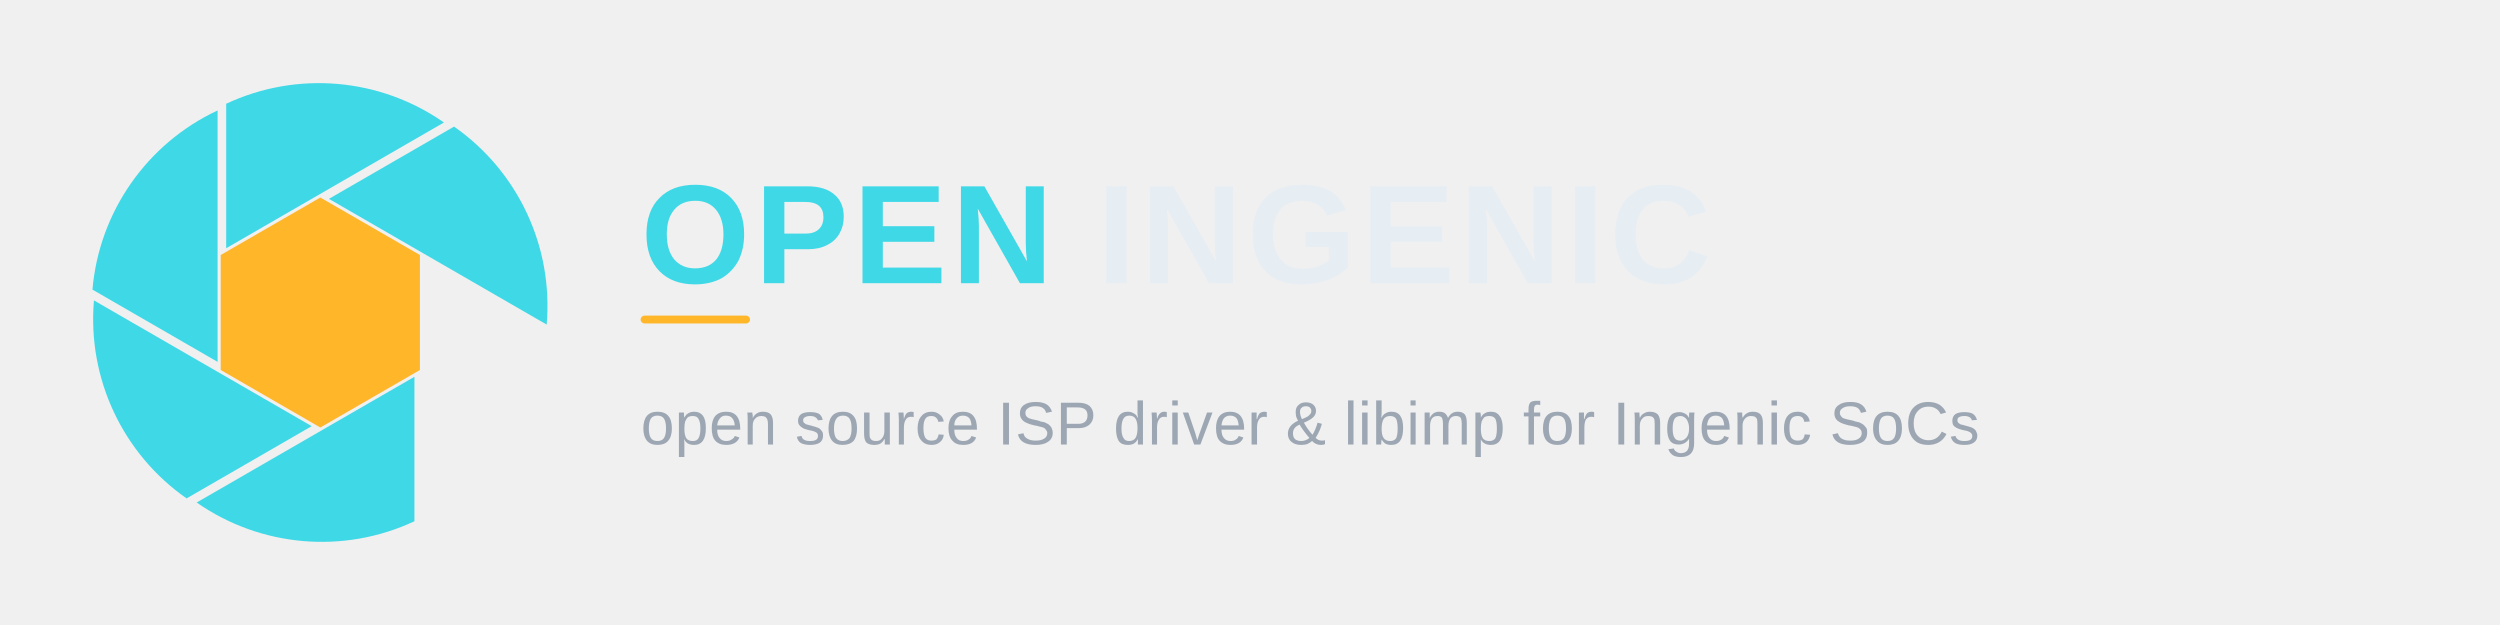
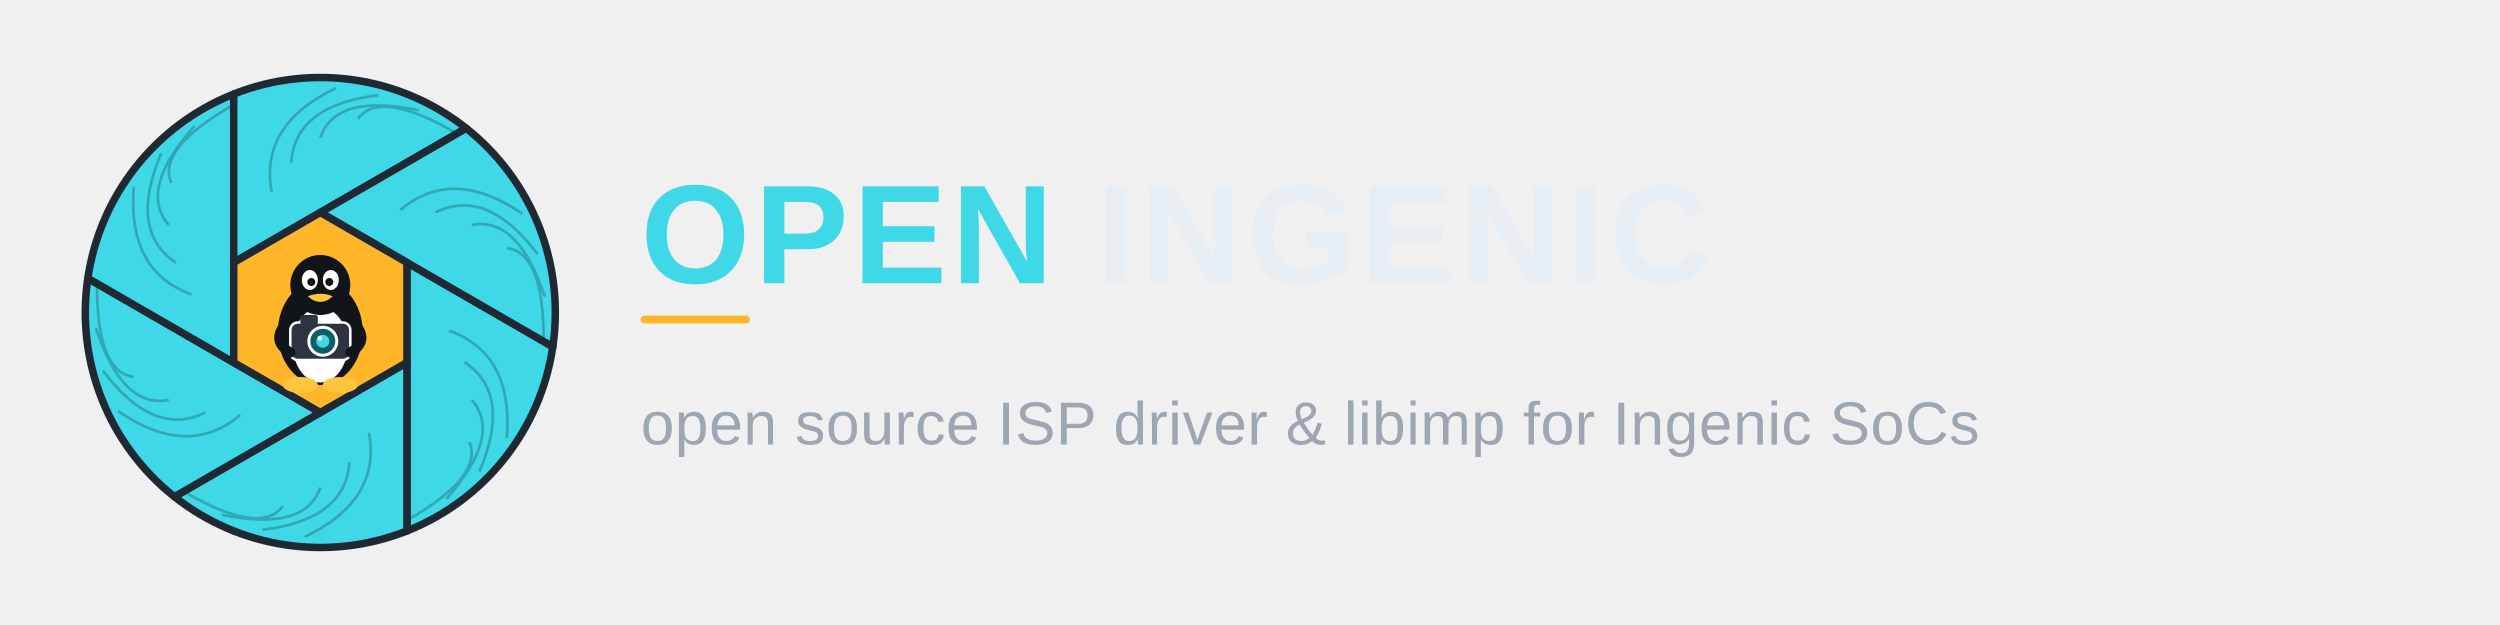
<svg xmlns="http://www.w3.org/2000/svg" viewBox="0 0 640 160" width="640" height="160" role="img" aria-label="Open Ingenic">
-   <g transform="translate(18 16.0) scale(1.28)">
-     <g fill="#3fd8e6">
-       <path transform="translate(5.22 2.16) scale(0.93)" d="M50.00 27.00L96.83 54.04A47 47 0 0 0 76.91 11.46Z" />
-       <path transform="translate(3.80 5.66) scale(0.93)" d="M69.92 61.50L23.09 88.54A47 47 0 0 0 69.92 92.57Z" />
-       <path transform="translate(1.78 4.84) scale(0.93)" d="M50.00 73.00L3.17 45.96A47 47 0 0 0 23.09 88.54Z" />
-       <path transform="translate(1.48 2.68) scale(0.93)" d="M30.08 61.50L30.08 7.43A47 47 0 0 0 3.17 45.96Z" />
-       <path transform="translate(3.20 1.34) scale(0.93)" d="M30.08 38.50L76.91 11.46A47 47 0 0 0 30.08 7.43Z" />
+   <g transform="translate(18 16) scale(0.64)">
+     <defs>
+       <clipPath id="cdark">
+         <circle cx="100" cy="100" r="94" />
+       </clipPath>
+       <clipPath id="bdark">
+         <path d="M134.64 80.00L193.00 113.69A94 94 0 0 1 134.64 187.38Z" />
+         <path d="M134.64 120.00L134.64 187.38A94 94 0 0 1 41.64 173.69Z" />
+         <path d="M100.00 140.00L41.64 173.69A94 94 0 0 1 7.00 86.31Z" />
+         <path d="M65.36 120.00L7.00 86.31A94 94 0 0 1 65.36 12.62Z" />
+         <path d="M65.36 80.00L65.36 12.62A94 94 0 0 1 158.36 26.31Z" />
+         <path d="M100.00 60.00L158.36 26.31A94 94 0 0 1 193.00 113.69Z" />
+       </clipPath>
+     </defs>
+     <g fill="#3fd8e6" stroke="#1f2933" stroke-width="3" stroke-linejoin="round">
+       <path d="M134.64 80.00L193.00 113.69A94 94 0 0 1 134.64 187.38Z" />
+       <path d="M134.64 120.00L134.64 187.38A94 94 0 0 1 41.64 173.69Z" />
+       <path d="M100.00 140.00L41.64 173.69A94 94 0 0 1 7.00 86.31Z" />
+       <path d="M65.36 120.00L7.00 86.31A94 94 0 0 1 65.36 12.62Z" />
+       <path d="M65.36 80.00L65.36 12.62A94 94 0 0 1 158.36 26.31Z" />
+       <path d="M100.00 60.00L158.36 26.31A94 94 0 0 1 193.00 113.69Z" />
    </g>
-     <path d="M50.00 27.00L69.92 38.50L69.92 61.50L50.00 73.00L30.08 61.50L30.08 38.50Z" fill="#ffb629" />
+     <g clip-path="url(#bdark)" stroke="#0b2e33" stroke-width="1.1" fill="none" opacity="0.28">
+       <path d="M132.01 59.02Q152.86 41.29 180.89 60.55" />
+       <path d="M146.04 59.98Q166.69 49.75 186.93 76.71" />
+       <path d="M160.62 65.00Q179.09 61.42 189.78 93.72" />
+       <path d="M174.70 74.28Q189.35 76.06 189.33 110.97" />
+       <path d="M151.49 107.24Q177.27 116.43 174.61 150.33" />
+       <path d="M157.68 119.86Q176.86 132.63 163.64 163.64" />
+       <path d="M160.62 135.00Q172.96 149.21 150.33 174.61" />
+       <path d="M159.62 151.83Q165.41 165.41 135.17 182.85" />
+       <path d="M119.48 148.21Q124.41 175.13 93.72 189.78" />
+       <path d="M111.64 159.88Q110.18 182.88 76.71 186.93" />
+       <path d="M100.00 170.00Q93.86 187.79 60.55 180.89" />
+       <path d="M84.93 177.55Q76.06 189.35 45.84 171.88" />
+       <path d="M67.99 140.98Q47.14 158.71 19.11 139.45" />
+       <path d="M53.96 140.02Q33.31 150.25 13.07 123.29" />
+       <path d="M39.38 135.00Q20.91 138.58 10.22 106.28" />
+       <path d="M25.30 125.72Q10.65 123.94 10.67 89.03" />
+       <path d="M48.51 92.76Q22.73 83.57 25.39 49.67" />
+       <path d="M42.32 80.14Q23.14 67.37 36.36 36.36" />
+       <path d="M39.38 65.00Q27.04 50.79 49.67 25.39" />
+       <path d="M40.38 48.17Q34.59 34.59 64.83 17.15" />
+       <path d="M80.52 51.79Q75.59 24.87 106.28 10.22" />
+       <path d="M88.36 40.12Q89.82 17.12 123.29 13.07" />
+       <path d="M100.00 30.00Q106.14 12.21 139.45 19.11" />
+       <path d="M115.07 22.45Q123.94 10.65 154.16 28.12" />
+     </g>
+     <path d="M100.00 60.00L134.64 80.00L134.64 120.00L100.00 140.00L65.36 120.00L65.36 80.00Z" fill="#ffb629" stroke="#1f2933" stroke-width="3" stroke-linejoin="round" />
+     <g transform="translate(100 104)">
+       <ellipse cx="0" cy="4" rx="17" ry="21" fill="#111418" />
+       <ellipse cx="0" cy="9" rx="11" ry="15" fill="#ffffff" />
+       <circle cx="0" cy="-15" r="12" fill="#111418" />
+       <ellipse cx="-4.2" cy="-17" rx="3.2" ry="4" fill="#fff" />
+       <ellipse cx="4.2" cy="-17" rx="3.2" ry="4" fill="#fff" />
+       <circle cx="-3.6" cy="-16.2" r="1.6" fill="#111418" />
+       <circle cx="3.6" cy="-16.2" r="1.6" fill="#111418" />
+       <path d="M-5 -10.5 Q0 -6 5 -10.5 Q0 -12.5 -5 -10.5Z" fill="#ffc53d" />
+       <ellipse cx="-8" cy="25" rx="7" ry="3.2" fill="#ffc53d" />
+       <ellipse cx="8" cy="25" rx="7" ry="3.2" fill="#ffc53d" />
+       <rect x="-12" y="0" width="24" height="15" rx="3" fill="#2b3440" stroke="#fff" stroke-width="1" />
+       <rect x="-8" y="-3" width="7" height="4" rx="1" fill="#2b3440" />
+       <circle cx="1" cy="7.5" r="5.6" fill="#0b5d66" stroke="#fff" stroke-width="1.2" />
+       <circle cx="1" cy="7.5" r="2.6" fill="#3fd8e6" />
+       <circle cx="-0.2" cy="6.3" r="0.9" fill="#fff" />
+       <path d="M-15 2 Q-19 8 -12 12" stroke="#111418" stroke-width="4" fill="none" stroke-linecap="round" />
+       <path d="M15 2 Q19 8 12 12" stroke="#111418" stroke-width="4" fill="none" stroke-linecap="round" />
+     </g>
  </g>
  <path fill="#3fd8e6" d="M190.5 60Q190.5 63.8 189 66.8Q187.4 69.7 184.6 71.3Q181.7 72.8 177.9 72.8Q172.1 72.8 168.8 69.4Q165.5 66 165.5 60Q165.5 54 168.8 50.7Q172.1 47.3 178 47.3Q183.9 47.3 187.2 50.7Q190.5 54.1 190.5 60ZM185.2 60Q185.2 56 183.3 53.7Q181.4 51.4 178 51.4Q174.5 51.4 172.6 53.7Q170.7 55.9 170.7 60Q170.7 64.1 172.6 66.4Q174.6 68.7 177.9 68.7Q181.4 68.7 183.3 66.5Q185.2 64.2 185.2 60ZM216 55.5Q216 57.9 214.9 59.8Q213.8 61.7 211.8 62.7Q209.7 63.8 206.9 63.8H200.8V72.5H195.6V47.7H206.7Q211.2 47.7 213.6 49.8Q216 51.8 216 55.5ZM210.8 55.6Q210.8 51.7 206.2 51.7H200.8V59.8H206.3Q208.4 59.8 209.6 58.7Q210.8 57.6 210.8 55.6ZM220.8 72.5V47.7H240.3V51.7H226V57.9H239.2V61.9H226V68.5H241V72.5ZM261.1 72.5 250.3 53.4Q250.6 56.2 250.6 57.9V72.5H246V47.7H252L262.9 66.9Q262.6 64.3 262.6 62.1V47.7H267.2V72.5Z" />
  <path fill="#e6edf3" d="M283.2 72.5V47.7H288.4V72.5ZM309.5 72.5 298.7 53.4Q299 56.2 299 57.9V72.5H294.4V47.7H300.4L311.3 66.9Q311 64.3 311 62.1V47.7H315.6V72.5ZM333.4 68.8Q335.4 68.8 337.3 68.2Q339.2 67.6 340.2 66.7V63.2H334.2V59.4H345V68.5Q343 70.5 339.9 71.7Q336.7 72.8 333.3 72.8Q327.2 72.8 324 69.5Q320.7 66.1 320.7 60Q320.7 53.9 324 50.6Q327.2 47.3 333.4 47.3Q342.1 47.3 344.5 53.8L339.7 55.2Q338.9 53.3 337.3 52.4Q335.6 51.4 333.4 51.4Q329.7 51.4 327.8 53.6Q325.9 55.8 325.9 60Q325.9 64.2 327.9 66.5Q329.8 68.8 333.4 68.8ZM350.8 72.5V47.7H370.3V51.7H356V57.9H369.2V61.9H356V68.5H371V72.5ZM391.1 72.5 380.3 53.4Q380.7 56.2 380.7 57.9V72.5H376V47.7H382L392.9 66.9Q392.6 64.3 392.6 62.1V47.7H397.2V72.5ZM403.2 72.5V47.7H408.4V72.5ZM426 68.7Q430.7 68.7 432.5 64L437.1 65.7Q435.6 69.3 432.8 71.1Q430 72.8 426 72.8Q420 72.8 416.8 69.4Q413.5 66.1 413.5 60Q413.5 53.9 416.7 50.6Q419.8 47.3 425.8 47.3Q430.1 47.3 432.9 49.1Q435.6 50.8 436.7 54.2L432.2 55.5Q431.6 53.6 429.9 52.5Q428.2 51.4 425.9 51.4Q422.4 51.4 420.6 53.6Q418.7 55.8 418.7 60Q418.7 64.2 420.6 66.5Q422.5 68.7 426 68.7Z" />
  <path fill="#9da7b3" d="M172 109.7Q172 111.8 171 112.9Q170.1 113.9 168.3 113.9Q166.5 113.9 165.6 112.8Q164.7 111.7 164.7 109.7Q164.7 105.4 168.3 105.4Q170.2 105.4 171.1 106.5Q172 107.5 172 109.7ZM170.5 109.7Q170.5 108 170 107.2Q169.5 106.4 168.3 106.4Q167.1 106.4 166.6 107.2Q166.1 108 166.1 109.7Q166.1 111.3 166.6 112.1Q167.1 112.9 168.3 112.9Q169.5 112.9 170 112.1Q170.5 111.3 170.5 109.7ZM180.7 109.6Q180.7 113.9 177.7 113.9Q175.8 113.9 175.2 112.5H175.1Q175.2 112.6 175.2 113.8V117H173.8V107.3Q173.8 106 173.8 105.6H175.1Q175.1 105.6 175.1 105.8Q175.1 106 175.1 106.4Q175.2 106.8 175.2 106.9H175.2Q175.6 106.1 176.2 105.8Q176.8 105.4 177.7 105.4Q179.2 105.4 180 106.5Q180.7 107.5 180.7 109.6ZM179.3 109.7Q179.3 108 178.8 107.2Q178.4 106.5 177.4 106.5Q176.6 106.5 176.1 106.8Q175.7 107.2 175.4 107.9Q175.2 108.6 175.2 109.8Q175.2 111.4 175.7 112.2Q176.2 112.9 177.4 112.9Q178.4 112.9 178.8 112.2Q179.3 111.4 179.3 109.7ZM183.6 110Q183.6 111.4 184.2 112.1Q184.8 112.9 185.9 112.9Q186.8 112.9 187.3 112.5Q187.9 112.2 188.1 111.6L189.3 112Q188.5 113.9 185.9 113.9Q184.1 113.9 183.1 112.8Q182.2 111.8 182.2 109.6Q182.2 107.6 183.1 106.5Q184.1 105.4 185.9 105.4Q189.5 105.4 189.5 109.8V110ZM188.1 108.9Q188 107.6 187.4 107Q186.9 106.4 185.8 106.4Q184.8 106.4 184.3 107.1Q183.7 107.8 183.6 108.9ZM196.6 113.8V108.6Q196.6 107.8 196.4 107.3Q196.2 106.9 195.9 106.7Q195.5 106.5 194.9 106.5Q193.9 106.5 193.3 107.2Q192.7 107.8 192.7 109V113.8H191.4V107.3Q191.4 105.9 191.3 105.6H192.6Q192.6 105.6 192.6 105.8Q192.6 106 192.7 106.2Q192.7 106.4 192.7 107H192.7Q193.2 106.1 193.8 105.8Q194.4 105.4 195.3 105.4Q196.7 105.4 197.3 106.1Q197.9 106.8 197.9 108.3V113.8ZM210.7 111.5Q210.7 112.7 209.9 113.3Q209 113.9 207.4 113.9Q205.9 113.9 205 113.4Q204.2 112.9 204 111.8L205.2 111.6Q205.3 112.3 205.9 112.6Q206.4 112.9 207.4 112.9Q208.4 112.9 208.9 112.6Q209.4 112.3 209.4 111.6Q209.4 111.1 209.1 110.8Q208.7 110.5 208 110.3L207 110.1Q205.8 109.8 205.4 109.5Q204.9 109.2 204.6 108.8Q204.3 108.4 204.3 107.7Q204.3 106.6 205.1 106Q205.9 105.5 207.4 105.5Q208.8 105.5 209.6 105.9Q210.4 106.4 210.6 107.5L209.4 107.6Q209.2 107.1 208.7 106.8Q208.3 106.5 207.4 106.5Q206.5 106.5 206.1 106.8Q205.6 107 205.6 107.6Q205.6 108 205.8 108.2Q206 108.4 206.3 108.6Q206.7 108.7 207.8 109Q208.9 109.3 209.4 109.5Q209.9 109.7 210.1 110Q210.4 110.3 210.6 110.7Q210.7 111 210.7 111.5ZM219.4 109.7Q219.4 111.8 218.5 112.9Q217.5 113.9 215.7 113.9Q213.9 113.9 213 112.8Q212.1 111.7 212.1 109.7Q212.1 105.4 215.8 105.4Q217.6 105.4 218.5 106.5Q219.4 107.5 219.4 109.7ZM218 109.7Q218 108 217.5 107.2Q217 106.4 215.8 106.4Q214.6 106.4 214.1 107.2Q213.5 108 213.5 109.7Q213.5 111.3 214 112.1Q214.6 112.9 215.7 112.9Q216.9 112.9 217.5 112.1Q218 111.3 218 109.7ZM222.6 105.6V110.8Q222.6 111.6 222.7 112Q222.9 112.5 223.3 112.7Q223.6 112.9 224.3 112.9Q225.3 112.9 225.8 112.2Q226.4 111.5 226.4 110.3V105.6H227.8V112Q227.8 113.5 227.8 113.8H226.5Q226.5 113.7 226.5 113.6Q226.5 113.4 226.5 113.2Q226.5 113 226.5 112.4H226.4Q226 113.2 225.3 113.6Q224.7 113.9 223.8 113.9Q222.5 113.9 221.8 113.3Q221.2 112.6 221.2 111V105.6ZM230.1 113.8V107.5Q230.1 106.6 230 105.6H231.3Q231.4 107 231.4 107.3H231.4Q231.7 106.2 232.1 105.8Q232.6 105.4 233.3 105.4Q233.6 105.4 233.9 105.5V106.8Q233.6 106.7 233.2 106.7Q232.3 106.7 231.9 107.4Q231.4 108.1 231.4 109.5V113.8ZM236.4 109.6Q236.4 111.3 236.9 112.1Q237.4 112.8 238.4 112.8Q239.2 112.8 239.7 112.5Q240.1 112.1 240.3 111.2L241.6 111.3Q241.5 112.5 240.6 113.2Q239.8 113.9 238.5 113.9Q236.8 113.9 235.9 112.8Q234.9 111.8 234.9 109.7Q234.9 107.6 235.9 106.5Q236.8 105.4 238.5 105.4Q239.7 105.4 240.5 106.1Q241.4 106.7 241.6 107.9L240.2 108Q240.1 107.3 239.6 106.9Q239.2 106.5 238.4 106.5Q237.3 106.5 236.9 107.2Q236.4 107.9 236.4 109.6ZM244.3 110Q244.3 111.4 244.9 112.1Q245.4 112.9 246.6 112.9Q247.5 112.9 248 112.5Q248.5 112.2 248.7 111.6L249.9 112Q249.2 113.9 246.6 113.9Q244.7 113.9 243.8 112.8Q242.8 111.8 242.8 109.6Q242.8 107.6 243.8 106.5Q244.7 105.4 246.5 105.4Q250.1 105.4 250.1 109.8V110ZM248.7 108.9Q248.6 107.6 248.1 107Q247.5 106.4 246.5 106.4Q245.5 106.4 244.9 107.1Q244.3 107.8 244.3 108.9ZM256.8 113.8V103.1H258.3V113.8ZM269.5 110.8Q269.5 112.3 268.3 113.1Q267.2 113.9 265.1 113.9Q261.2 113.9 260.6 111.2L262 110.9Q262.2 111.9 263 112.3Q263.8 112.8 265.1 112.8Q266.5 112.8 267.3 112.3Q268.1 111.8 268.1 110.9Q268.1 110.4 267.8 110.1Q267.6 109.7 267.2 109.5Q266.7 109.3 266.1 109.2Q265.5 109 264.8 108.9Q263.5 108.6 262.9 108.3Q262.2 108 261.9 107.7Q261.5 107.3 261.3 106.9Q261.1 106.4 261.1 105.8Q261.1 104.4 262.1 103.7Q263.2 102.9 265.1 102.9Q266.9 102.9 267.9 103.5Q268.9 104.1 269.3 105.4L267.8 105.7Q267.6 104.8 266.9 104.4Q266.3 104 265.1 104Q263.8 104 263.2 104.5Q262.5 104.9 262.5 105.7Q262.5 106.2 262.7 106.5Q263 106.9 263.5 107.1Q264 107.3 265.5 107.6Q266 107.7 266.4 107.9Q266.9 108 267.4 108.1Q267.8 108.3 268.2 108.5Q268.6 108.7 268.9 109.1Q269.2 109.4 269.3 109.8Q269.5 110.2 269.5 110.8ZM279.9 106.3Q279.9 107.8 278.9 108.7Q277.9 109.6 276.2 109.6H273.1V113.8H271.6V103.1H276.1Q277.9 103.1 278.9 103.9Q279.9 104.8 279.9 106.3ZM278.4 106.3Q278.4 104.3 275.9 104.3H273.1V108.5H276Q278.4 108.5 278.4 106.3ZM291.2 112.5Q290.9 113.2 290.2 113.6Q289.6 113.9 288.7 113.9Q287.1 113.9 286.4 112.9Q285.7 111.8 285.7 109.7Q285.7 105.4 288.7 105.4Q289.6 105.4 290.2 105.8Q290.9 106.1 291.2 106.9H291.3L291.2 105.9V102.5H292.6V112.1Q292.6 113.4 292.6 113.8H291.3Q291.3 113.7 291.3 113.2Q291.3 112.8 291.3 112.5ZM287.1 109.7Q287.1 111.4 287.6 112.1Q288 112.9 289 112.9Q290.2 112.9 290.7 112.1Q291.2 111.3 291.2 109.6Q291.2 108 290.7 107.2Q290.2 106.4 289.1 106.4Q288 106.4 287.6 107.2Q287.1 108 287.1 109.7ZM294.9 113.8V107.5Q294.9 106.6 294.8 105.6H296.1Q296.2 107 296.2 107.3H296.2Q296.5 106.2 297 105.8Q297.4 105.4 298.1 105.4Q298.4 105.4 298.7 105.5V106.8Q298.4 106.7 298 106.7Q297.1 106.7 296.7 107.4Q296.2 108.1 296.2 109.5V113.8ZM300.1 103.8V102.5H301.5V103.8ZM300.1 113.8V105.6H301.5V113.8ZM307.3 113.8H305.7L302.8 105.6H304.2L306 110.9Q306.1 111.2 306.5 112.7L306.8 111.8L307.1 110.9L309 105.6H310.4ZM312.7 110Q312.7 111.4 313.3 112.1Q313.9 112.9 315 112.9Q315.9 112.9 316.4 112.5Q316.9 112.2 317.1 111.6L318.3 112Q317.6 113.9 315 113.9Q313.2 113.9 312.2 112.8Q311.3 111.8 311.3 109.6Q311.3 107.6 312.2 106.5Q313.2 105.4 314.9 105.4Q318.5 105.4 318.5 109.8V110ZM317.1 108.9Q317 107.6 316.5 107Q315.9 106.4 314.9 106.4Q313.9 106.4 313.3 107.1Q312.8 107.8 312.7 108.9ZM320.4 113.8V107.5Q320.4 106.6 320.4 105.6H321.7Q321.7 107 321.7 107.3H321.8Q322.1 106.2 322.5 105.8Q323 105.4 323.7 105.4Q324 105.4 324.3 105.5V106.8Q324 106.7 323.6 106.7Q322.7 106.7 322.3 107.4Q321.8 108.1 321.8 109.5V113.8ZM338.2 113.9Q336.8 113.9 335.9 112.9Q335.3 113.4 334.6 113.7Q333.9 113.9 333.1 113.9Q331.5 113.9 330.6 113.1Q329.7 112.4 329.7 111Q329.7 108.9 332.3 107.7Q332 107.2 331.8 106.6Q331.7 106 331.7 105.4Q331.7 104.3 332.4 103.7Q333.1 103 334.3 103Q335.5 103 336.2 103.6Q336.9 104.2 336.9 105.2Q336.9 106.1 336.2 106.8Q335.5 107.5 333.8 108.2Q334.6 109.7 336 111.3Q336.8 110 337.3 108.2L338.4 108.5Q337.9 110.4 336.8 112.1Q337.5 112.8 338.4 112.8Q338.9 112.8 339.2 112.7V113.7Q338.8 113.9 338.2 113.9ZM335.7 105.2Q335.7 104.7 335.3 104.3Q335 104 334.3 104Q333.6 104 333.2 104.4Q332.8 104.7 332.8 105.4Q332.8 106.3 333.3 107.3Q334.3 106.9 334.8 106.6Q335.2 106.3 335.5 105.9Q335.7 105.6 335.7 105.2ZM335.2 112.1Q333.7 110.4 332.7 108.7Q331 109.4 331 110.9Q331 111.9 331.5 112.4Q332.1 112.9 333.1 112.9Q333.7 112.9 334.2 112.7Q334.8 112.5 335.2 112.1ZM345.1 113.8V102.5H346.5V113.8ZM348.7 103.8V102.5H350.1V103.8ZM348.7 113.8V105.6H350.1V113.8ZM359.2 109.6Q359.2 113.9 356.2 113.9Q355.3 113.9 354.7 113.6Q354.1 113.2 353.7 112.5H353.7Q353.7 112.7 353.6 113.2Q353.6 113.7 353.6 113.8H352.3Q352.3 113.4 352.3 112.1V102.5H353.7V105.7Q353.7 106.2 353.6 106.9H353.7Q354.1 106.1 354.7 105.8Q355.3 105.4 356.2 105.4Q357.8 105.4 358.5 106.5Q359.2 107.5 359.2 109.6ZM357.8 109.7Q357.8 108 357.4 107.2Q356.9 106.5 355.9 106.5Q354.7 106.5 354.2 107.3Q353.7 108.1 353.7 109.8Q353.7 111.4 354.2 112.1Q354.7 112.9 355.9 112.9Q356.9 112.9 357.4 112.2Q357.8 111.4 357.8 109.7ZM361.1 103.8V102.5H362.4V103.8ZM361.1 113.8V105.6H362.4V113.8ZM369.4 113.8V108.6Q369.4 107.4 369.1 106.9Q368.8 106.5 368 106.5Q367.1 106.5 366.6 107.1Q366.1 107.8 366.1 109V113.8H364.7V107.3Q364.7 105.9 364.7 105.6H366Q366 105.6 366 105.8Q366 106 366 106.2Q366 106.4 366 107H366Q366.5 106.1 367 105.8Q367.6 105.4 368.4 105.4Q369.4 105.4 369.9 105.8Q370.4 106.2 370.7 107H370.7Q371.1 106.2 371.7 105.8Q372.3 105.4 373.2 105.4Q374.4 105.4 375 106.1Q375.5 106.8 375.5 108.3V113.8H374.2V108.6Q374.2 107.4 373.9 106.9Q373.5 106.5 372.7 106.5Q371.8 106.5 371.3 107.1Q370.8 107.8 370.8 109V113.8ZM384.7 109.6Q384.7 113.9 381.7 113.9Q379.8 113.9 379.1 112.5H379.1Q379.1 112.6 379.1 113.8V117H377.7V107.3Q377.7 106 377.7 105.6H379Q379 105.6 379 105.8Q379.1 106 379.1 106.4Q379.1 106.8 379.1 106.9H379.1Q379.5 106.1 380.1 105.8Q380.7 105.4 381.7 105.4Q383.2 105.4 383.9 106.5Q384.7 107.5 384.7 109.6ZM383.2 109.7Q383.2 108 382.8 107.2Q382.3 106.5 381.3 106.5Q380.5 106.5 380 106.8Q379.6 107.2 379.3 107.9Q379.1 108.6 379.1 109.8Q379.1 111.4 379.6 112.2Q380.1 112.9 381.3 112.9Q382.3 112.9 382.8 112.2Q383.2 111.4 383.2 109.7ZM392.7 106.6V113.8H391.3V106.6H390.1V105.6H391.3V104.7Q391.3 103.5 391.8 103Q392.3 102.6 393.3 102.6Q393.9 102.6 394.3 102.6V103.7Q393.9 103.6 393.6 103.6Q393.1 103.6 392.9 103.9Q392.7 104.2 392.7 104.8V105.6H394.3V106.6ZM402.4 109.7Q402.4 111.8 401.4 112.9Q400.5 113.9 398.7 113.9Q396.9 113.9 395.9 112.8Q395 111.7 395 109.7Q395 105.4 398.7 105.4Q400.6 105.4 401.5 106.5Q402.4 107.5 402.4 109.7ZM400.9 109.7Q400.9 108 400.4 107.2Q399.9 106.4 398.7 106.4Q397.5 106.4 397 107.2Q396.5 108 396.5 109.7Q396.5 111.3 397 112.1Q397.5 112.9 398.6 112.9Q399.9 112.9 400.4 112.1Q400.9 111.3 400.9 109.7ZM404.2 113.8V107.5Q404.2 106.6 404.2 105.6H405.5Q405.5 107 405.5 107.3H405.6Q405.9 106.2 406.3 105.8Q406.7 105.4 407.5 105.4Q407.8 105.4 408.1 105.5V106.8Q407.8 106.7 407.3 106.7Q406.5 106.7 406 107.4Q405.6 108.1 405.6 109.5V113.8ZM414.3 113.8V103.1H415.8V113.8ZM423.6 113.8V108.6Q423.6 107.8 423.5 107.3Q423.3 106.9 423 106.7Q422.6 106.5 421.9 106.5Q420.9 106.5 420.4 107.2Q419.8 107.8 419.8 109V113.8H418.5V107.3Q418.5 105.9 418.4 105.6H419.7Q419.7 105.6 419.7 105.8Q419.7 106 419.7 106.2Q419.7 106.4 419.8 107H419.8Q420.2 106.1 420.9 105.8Q421.5 105.4 422.4 105.4Q423.7 105.4 424.4 106.1Q425 106.8 425 108.3V113.8ZM430.3 117Q429 117 428.2 116.5Q427.4 115.9 427.1 115L428.5 114.8Q428.6 115.3 429.1 115.6Q429.6 116 430.3 116Q432.4 116 432.4 113.6V112.3H432.4Q432 113 431.3 113.4Q430.6 113.8 429.7 113.8Q428.2 113.8 427.5 112.8Q426.8 111.8 426.8 109.7Q426.8 107.5 427.6 106.5Q428.3 105.5 429.9 105.5Q430.7 105.5 431.4 105.9Q432 106.2 432.4 107H432.4Q432.4 106.8 432.4 106.2Q432.4 105.6 432.5 105.6H433.8Q433.7 106 433.7 107.3V113.5Q433.7 117 430.3 117ZM432.4 109.7Q432.4 108.7 432.1 108Q431.8 107.2 431.3 106.9Q430.8 106.5 430.2 106.5Q429.2 106.5 428.7 107.2Q428.2 108 428.2 109.7Q428.2 111.4 428.7 112.1Q429.1 112.8 430.2 112.8Q430.8 112.8 431.3 112.4Q431.8 112.1 432.1 111.4Q432.4 110.7 432.4 109.7ZM437 110Q437 111.4 437.6 112.1Q438.2 112.9 439.3 112.9Q440.2 112.9 440.7 112.5Q441.2 112.2 441.4 111.6L442.6 112Q441.9 113.9 439.3 113.9Q437.5 113.9 436.5 112.8Q435.6 111.8 435.6 109.6Q435.6 107.6 436.5 106.5Q437.5 105.4 439.2 105.4Q442.8 105.4 442.8 109.8V110ZM441.4 108.9Q441.3 107.6 440.8 107Q440.2 106.4 439.2 106.4Q438.2 106.4 437.6 107.1Q437.1 107.8 437 108.9ZM449.9 113.8V108.6Q449.9 107.8 449.8 107.3Q449.6 106.9 449.3 106.7Q448.9 106.5 448.2 106.5Q447.3 106.5 446.7 107.2Q446.1 107.8 446.1 109V113.8H444.8V107.3Q444.8 105.9 444.7 105.6H446Q446 105.6 446 105.8Q446 106 446 106.2Q446 106.4 446.1 107H446.1Q446.6 106.1 447.2 105.8Q447.8 105.4 448.7 105.4Q450.1 105.4 450.7 106.1Q451.3 106.8 451.3 108.3V113.8ZM453.5 103.8V102.5H454.9V103.8ZM453.5 113.8V105.6H454.9V113.8ZM458.1 109.6Q458.1 111.3 458.6 112.1Q459.2 112.8 460.2 112.8Q460.9 112.8 461.4 112.5Q461.9 112.1 462 111.2L463.4 111.3Q463.2 112.5 462.4 113.2Q461.5 113.9 460.2 113.9Q458.5 113.9 457.6 112.8Q456.7 111.8 456.7 109.7Q456.7 107.6 457.6 106.5Q458.5 105.4 460.2 105.4Q461.5 105.4 462.3 106.1Q463.1 106.7 463.3 107.9L461.9 108Q461.8 107.3 461.4 106.9Q461 106.5 460.2 106.5Q459.1 106.5 458.6 107.2Q458.1 107.9 458.1 109.6ZM478 110.8Q478 112.3 476.9 113.1Q475.7 113.9 473.6 113.9Q469.7 113.9 469.1 111.2L470.5 110.9Q470.8 111.9 471.5 112.3Q472.3 112.8 473.7 112.8Q475.1 112.8 475.8 112.3Q476.6 111.8 476.6 110.9Q476.6 110.4 476.4 110.1Q476.1 109.7 475.7 109.5Q475.3 109.3 474.7 109.2Q474.1 109 473.3 108.9Q472.1 108.6 471.4 108.3Q470.8 108 470.4 107.7Q470 107.3 469.8 106.9Q469.6 106.4 469.6 105.8Q469.6 104.4 470.7 103.7Q471.7 102.9 473.7 102.9Q475.5 102.9 476.4 103.5Q477.4 104.1 477.8 105.4L476.4 105.7Q476.1 104.8 475.5 104.4Q474.8 104 473.6 104Q472.4 104 471.7 104.5Q471 104.9 471 105.7Q471 106.2 471.3 106.5Q471.5 106.9 472 107.1Q472.5 107.3 474 107.6Q474.5 107.7 475 107.9Q475.5 108 475.9 108.1Q476.4 108.3 476.7 108.5Q477.1 108.7 477.4 109.1Q477.7 109.4 477.9 109.8Q478 110.2 478 110.8ZM486.9 109.7Q486.9 111.8 485.9 112.9Q485 113.9 483.2 113.9Q481.4 113.9 480.5 112.8Q479.5 111.7 479.5 109.7Q479.5 105.4 483.2 105.4Q485.1 105.4 486 106.5Q486.9 107.5 486.9 109.7ZM485.4 109.7Q485.4 108 484.9 107.2Q484.4 106.4 483.2 106.4Q482 106.4 481.5 107.2Q481 108 481 109.7Q481 111.3 481.5 112.1Q482 112.9 483.2 112.9Q484.4 112.9 484.9 112.1Q485.4 111.3 485.4 109.7ZM493.7 104.1Q491.9 104.1 490.9 105.3Q489.9 106.4 489.9 108.4Q489.9 110.4 490.9 111.5Q492 112.7 493.7 112.7Q496 112.7 497.1 110.5L498.3 111.1Q497.6 112.5 496.4 113.2Q495.2 113.9 493.7 113.9Q492 113.9 490.9 113.3Q489.7 112.6 489.1 111.3Q488.5 110.1 488.5 108.4Q488.5 105.8 489.8 104.4Q491.2 102.9 493.6 102.9Q495.3 102.9 496.5 103.6Q497.6 104.3 498.2 105.6L496.8 106Q496.4 105.1 495.6 104.6Q494.8 104.1 493.7 104.1ZM506.2 111.5Q506.2 112.7 505.3 113.3Q504.5 113.9 502.9 113.9Q501.3 113.9 500.5 113.4Q499.7 112.9 499.4 111.8L500.6 111.6Q500.8 112.3 501.4 112.6Q501.9 112.9 502.9 112.9Q503.9 112.9 504.4 112.6Q504.9 112.3 504.9 111.6Q504.9 111.1 504.5 110.8Q504.2 110.5 503.5 110.3L502.5 110.1Q501.3 109.8 500.8 109.5Q500.3 109.2 500 108.8Q499.8 108.4 499.8 107.7Q499.8 106.6 500.6 106Q501.4 105.5 502.9 105.5Q504.2 105.5 505 105.9Q505.8 106.4 506.1 107.5L504.8 107.6Q504.7 107.1 504.2 106.8Q503.7 106.5 502.9 106.5Q502 106.5 501.5 106.8Q501.1 107 501.1 107.6Q501.1 108 501.3 108.2Q501.5 108.4 501.8 108.6Q502.2 108.7 503.3 109Q504.4 109.3 504.9 109.5Q505.3 109.7 505.6 110Q505.9 110.3 506 110.7Q506.2 111 506.2 111.5Z" />
  <rect x="164" y="80.8" width="28" height="2" rx="1" fill="#ffb629" />
</svg>
